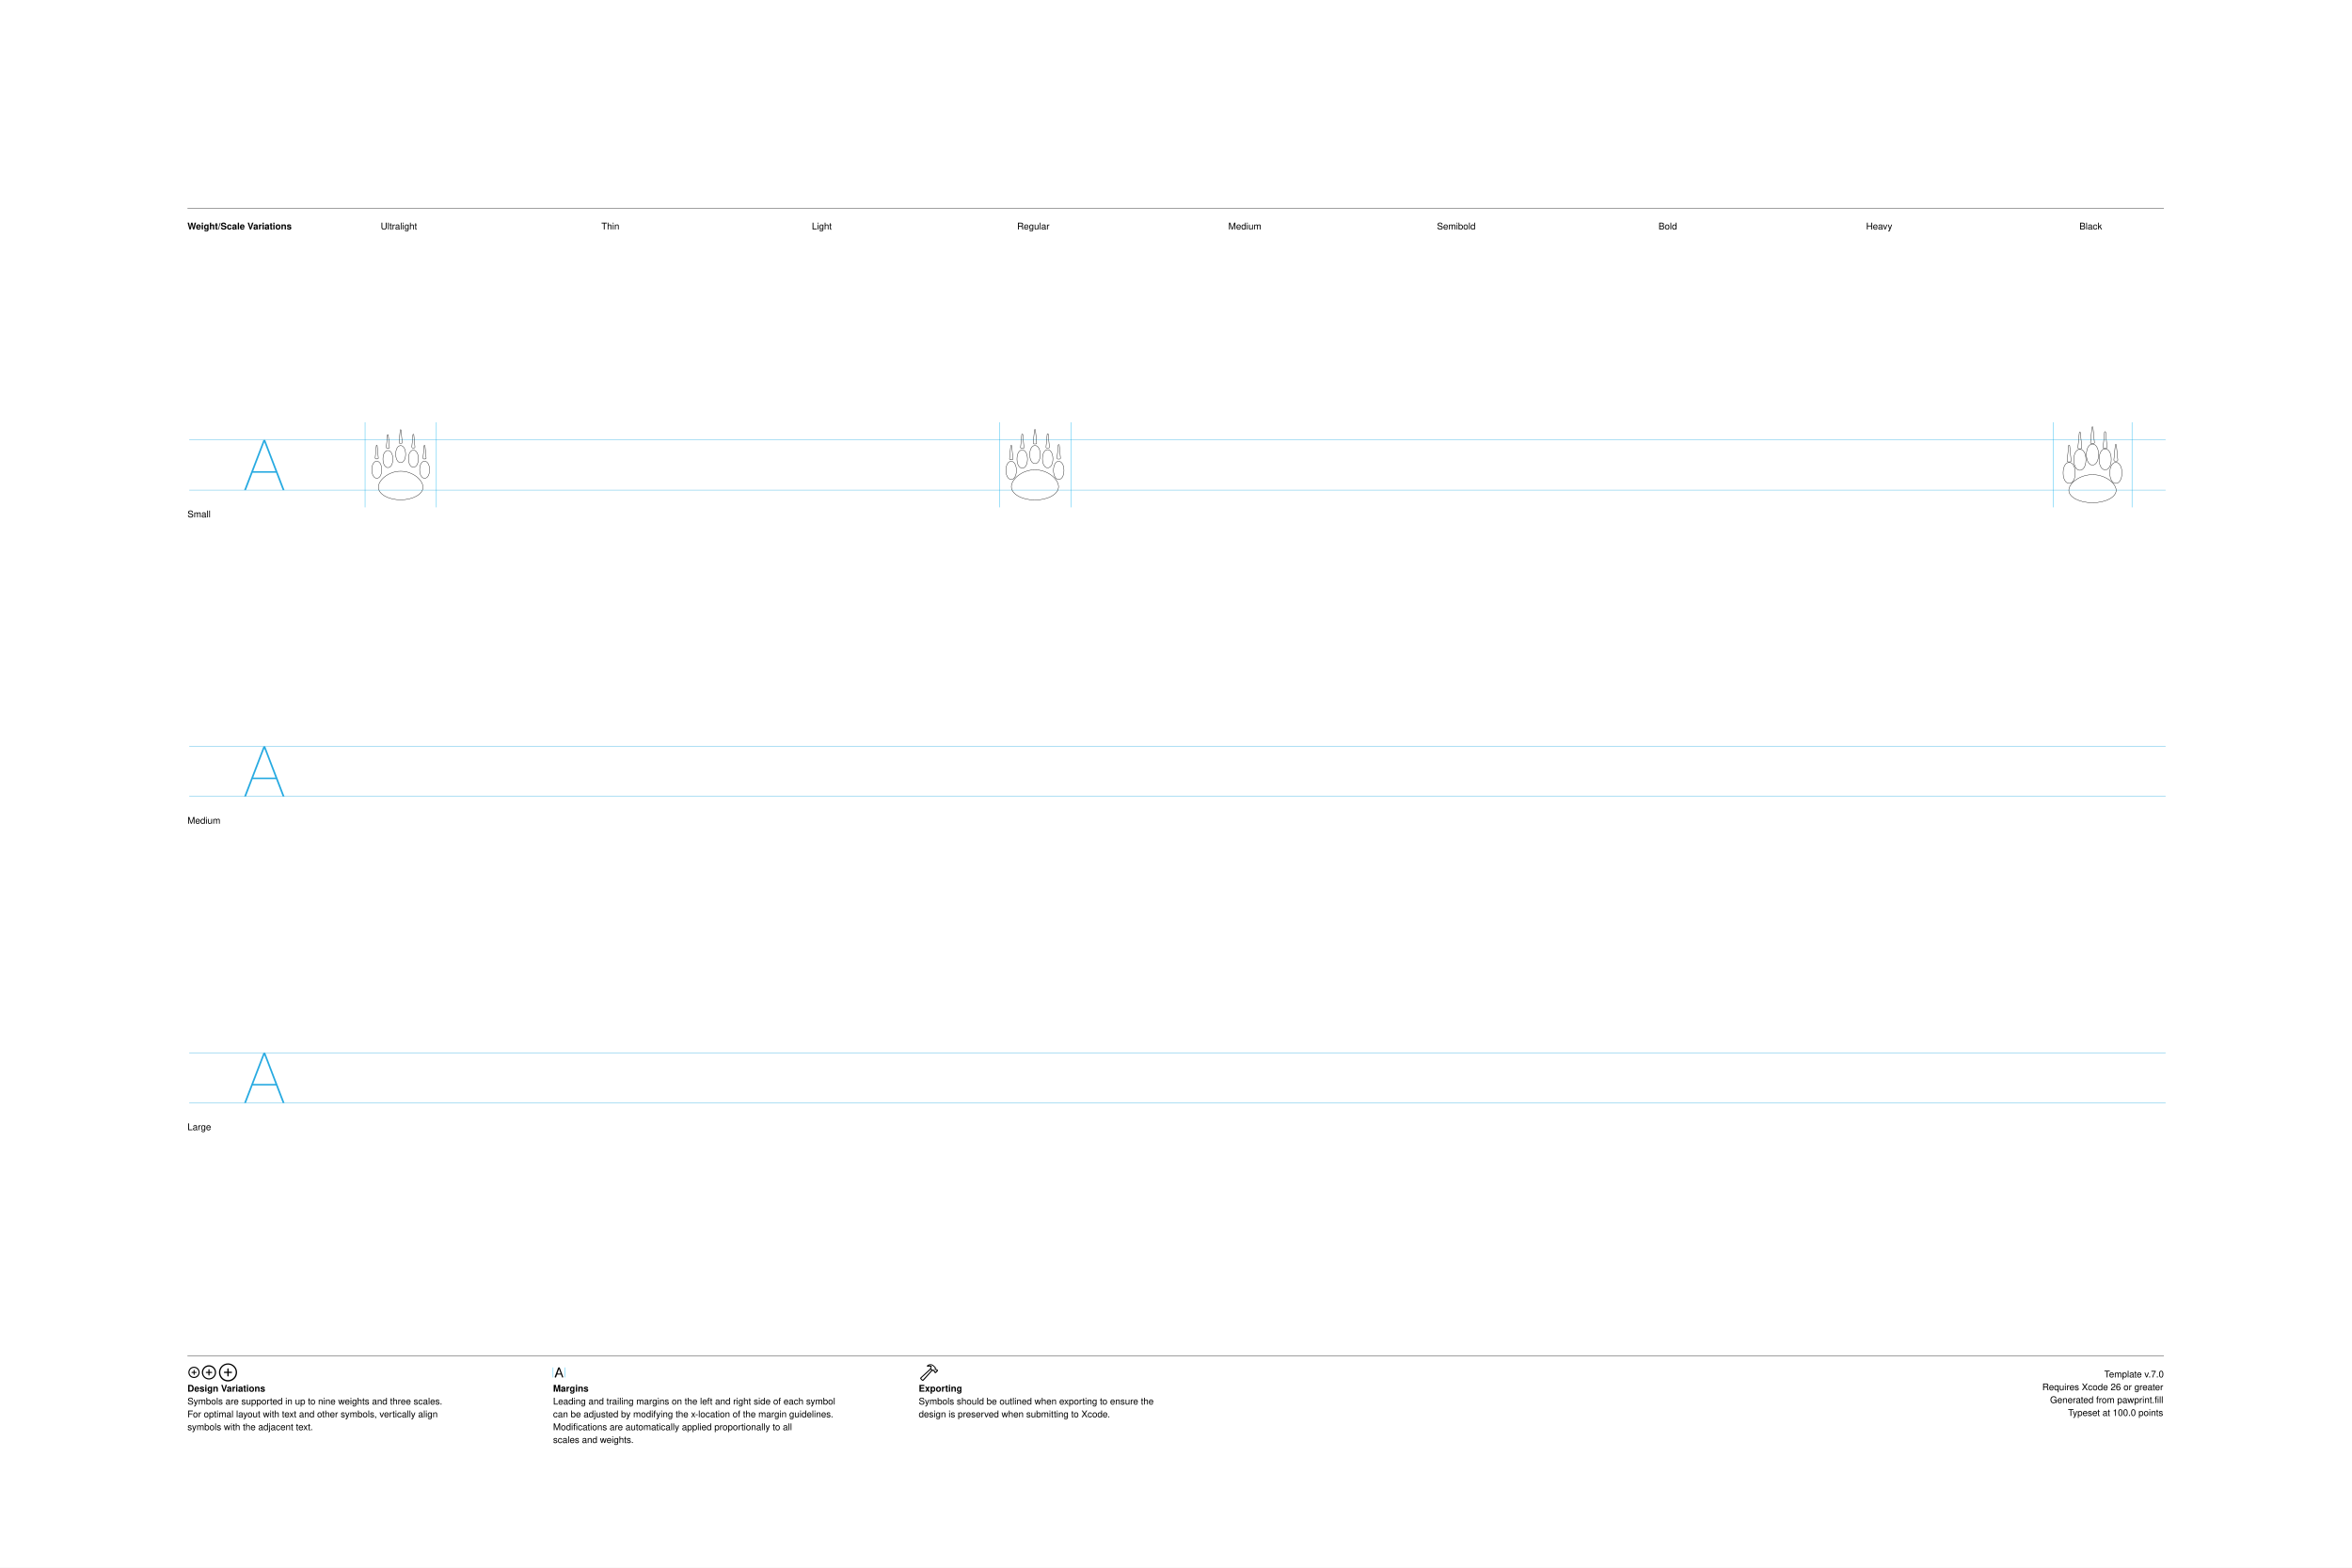
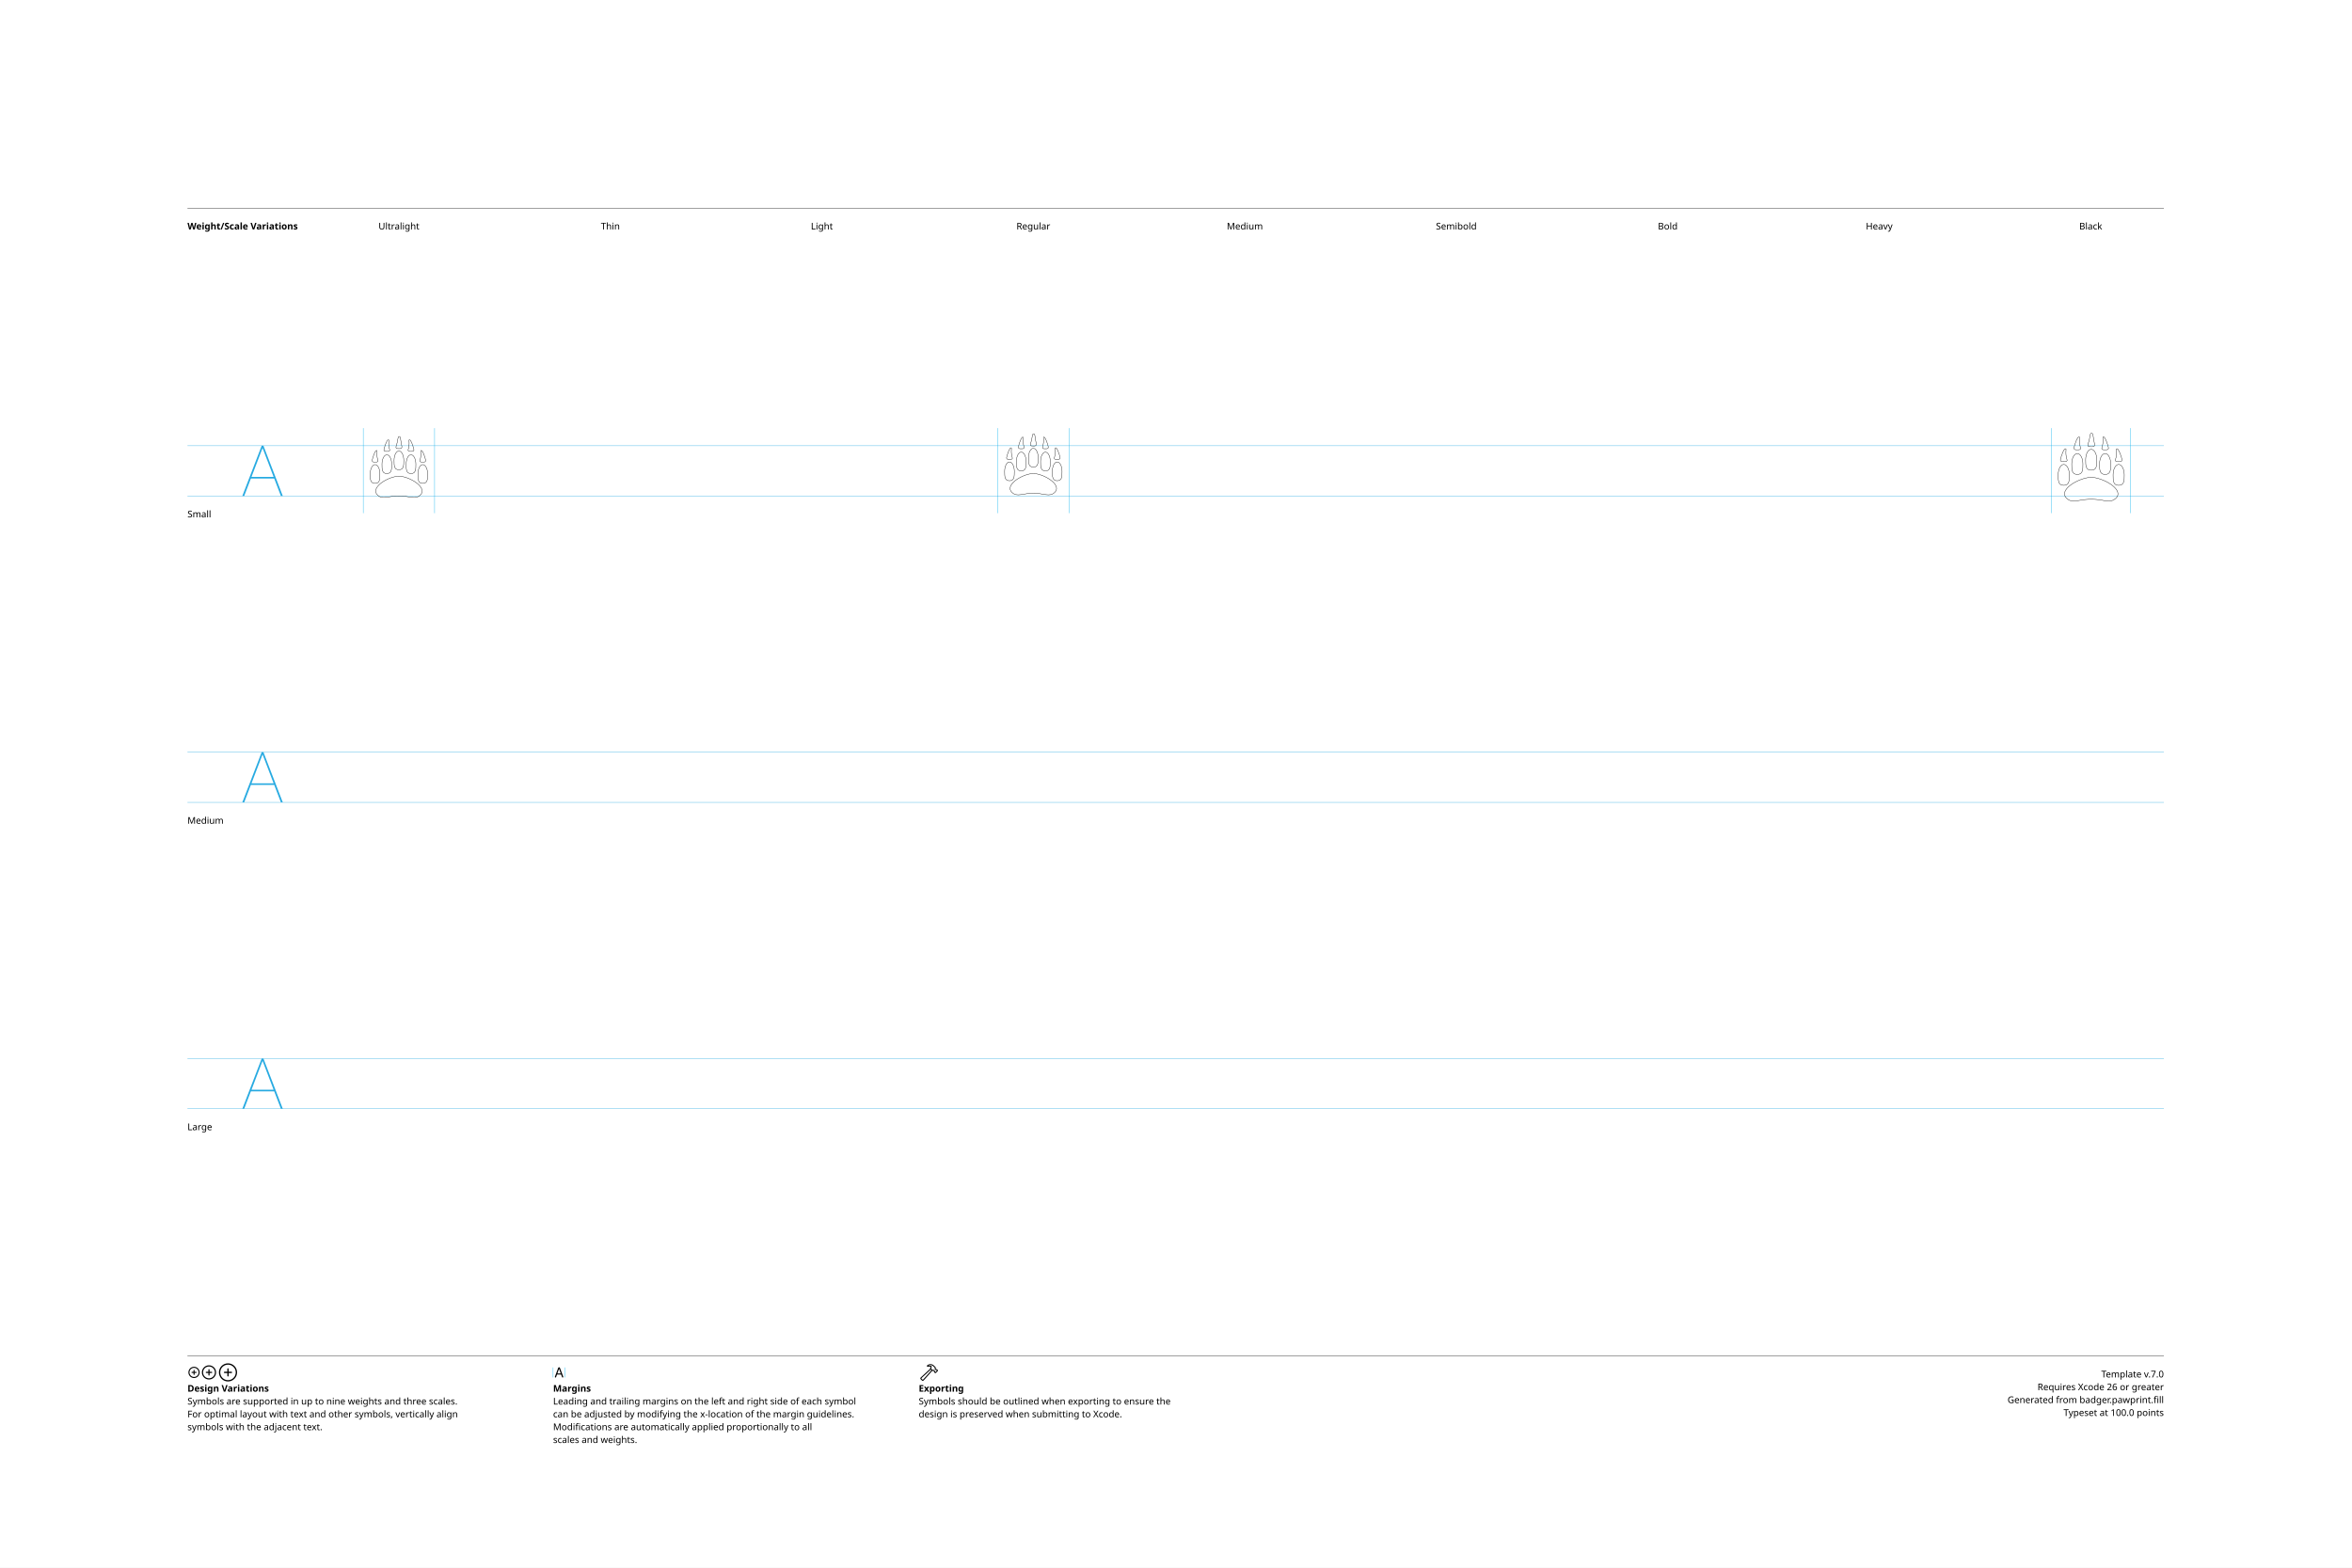
- <svg xmlns="http://www.w3.org/2000/svg" id="Layer_1" version="1.1" viewBox="0 0 3300 2200">
-   <defs>
-     <style>
-       .st0 {
-         stroke: #00aeef;
-       }
+ <svg xmlns="http://www.w3.org/2000/svg" version="1.1" viewBox="0 0 3300 2200">
+   <style>.defaults {-sfsymbols-variable-value-mode:color;-sfsymbols-draw-reverses-motion-groups:true}

-       .st0, .st1, .st2, .st3 {
-         fill: none;
-         stroke-width: .5px;
-       }
+ .monochrome-0 {-sfsymbols-motion-group:0;-sfsymbols-layer-tags:-46f428086e38bcaf}

-       .st1, .st2 {
-         stroke: #000;
-       }
+ .multicolor-0:tintColor {-sfsymbols-motion-group:0;-sfsymbols-layer-tags:-46f428086e38bcaf}

-       .st4 {
-         fill: #fff;
-       }
+ .hierarchical-0:primary {-sfsymbols-motion-group:0;-sfsymbols-layer-tags:-46f428086e38bcaf}

-       .st5 {
-         font-family: Helvetica-Bold, Helvetica;
-         font-weight: 700;
-       }
- 
-       .st5, .st6 {
-         font-size: 13px;
-         isolation: isolate;
-       }
- 
-       .st2 {
-         stroke-miterlimit: 10;
-       }
- 
-       .st6 {
-         font-family: Helvetica, Helvetica;
-       }
- 
-       .st7 {
-         fill: #27aae1;
-       }
- 
-       .st3 {
-         stroke: #27aae1;
-       }
-     </style>
-   </defs>
+ .SFSymbolsPreviewWireframe {fill:none;opacity:1.0;stroke:black;stroke-width:0.5}
+ </style>
  <g id="Notes">
-     <rect id="artboard" class="st4" width="3300" height="2200" />
-     <line class="st1" x1="263" y1="292" x2="3036" y2="292" />
-     <text class="st5" transform="translate(263 322)">
-       <tspan x="0" y="0">Weight/Scale Variations</tspan>
-     </text>
-     <text class="st6" transform="translate(534.1 322)">
-       <tspan x="0" y="0">Ultralight</tspan>
-     </text>
-     <text class="st6" transform="translate(843.8 322)">
-       <tspan x="0" y="0">Thin</tspan>
-     </text>
-     <text class="st6" transform="translate(1139.035 322)">
-       <tspan x="0" y="0">Light</tspan>
-     </text>
-     <text class="st6" transform="translate(1427.077 322)">
-       <tspan x="0" y="0">Regular</tspan>
-     </text>
-     <text class="st6" transform="translate(1723.442 322)">
-       <tspan x="0" y="0">Medium</tspan>
-     </text>
-     <text class="st6" transform="translate(2016.172 322)">
-       <tspan x="0" y="0">Semibold</tspan>
-     </text>
-     <text class="st6" transform="translate(2326.97 322)">
-       <tspan x="0" y="0">Bold</tspan>
-     </text>
-     <text class="st6" transform="translate(2618.266 322)">
-       <tspan x="0" y="0">Heavy</tspan>
-     </text>
-     <text class="st6" transform="translate(2917.506 322)">
-       <tspan x="0" y="0">Black</tspan>
-     </text>
-     <line class="st1" x1="263" y1="1903" x2="3036" y2="1903" />
-     <path d="M272.2,1933.8c4.4,0,7.9-3.5,7.9-7.9s-3.5-7.9-7.9-7.9-7.9,3.5-7.9,7.9,3.5,7.9,7.9,7.9ZM272.2,1932.3c-3.5,0-6.4-2.9-6.4-6.4s2.9-6.4,6.4-6.4,6.4,2.9,6.4,6.4-2.9,6.4-6.4,6.4ZM273,1928.8v-5.7c0-.4-.3-.8-.7-.8s-.7.3-.7.8v5.7c0,.4.3.7.7.7s.7-.3.7-.7ZM269.4,1926.7h5.7c.4,0,.7-.3.7-.7s-.3-.7-.7-.7h-5.7c-.4,0-.8.3-.8.7s.3.7.8.7Z" />
-     <path d="M293.2,1935.9c5.5,0,10-4.5,10-10s-4.5-10-10-10-10,4.5-10,10,4.5,10,10,10ZM293.2,1934.3c-4.6,0-8.3-3.7-8.3-8.3s3.7-8.3,8.3-8.3,8.3,3.7,8.3,8.3-3.7,8.3-8.3,8.3ZM294,1929.6v-7.4c0-.5-.3-.8-.8-.8s-.8.3-.8.8v7.4c0,.5.3.8.8.8s.8-.3.8-.8ZM289.5,1926.8h7.4c.5,0,.8-.3.8-.8s-.3-.8-.8-.8h-7.4c-.5,0-.8.3-.8.8s.3.8.8.8Z" />
-     <path d="M319.9,1938.7c7,0,12.7-5.7,12.7-12.7s-5.7-12.7-12.7-12.7-12.7,5.7-12.7,12.7,5.7,12.7,12.7,12.7ZM319.9,1936.8c-6,0-10.9-4.9-10.9-10.9s4.9-10.9,10.9-10.9,10.9,4.9,10.9,10.9-4.9,10.9-10.9,10.9ZM320.8,1930.8v-9.7c0-.5-.4-.9-.9-.9s-.9.4-.9.9v9.7c0,.5.4.9.9.9s.9-.4.9-.9ZM315,1926.8h9.7c.5,0,.9-.4.9-.9s-.4-.9-.9-.9h-9.7c-.5,0-.9.4-.9.9s.4.9.9.9Z" />
-     <text class="st5" transform="translate(263 1953)">
-       <tspan x="0" y="0">Design Variations</tspan>
-     </text>
-     <text class="st6" transform="translate(263 1971)">
-       <tspan x="0" y="0">Symbols are supported in up to nine weights and three scales.</tspan>
-     </text>
-     <text class="st6" transform="translate(263 1989)">
-       <tspan x="0" y="0">For optimal layout with text and other symbols, vertically align</tspan>
-     </text>
-     <text class="st6" transform="translate(263 2007)">
-       <tspan x="0" y="0">symbols with the adjacent text.</tspan>
-     </text>
-     <line class="st0" x1="776" y1="1919" x2="776" y2="1933" />
-     <path d="M779.3,1933.2c.5,0,.8-.2,1-.7l4.1-11.5h0l4.1,11.5c.2.5.4.7.9.7s.8-.3.8-.8,0-.3-.1-.5l-4.6-12.2c-.2-.6-.6-.9-1.3-.9s-1,.3-1.2.9l-4.6,12.2c0,.2-.1.4-.1.5,0,.5.3.8.8.8ZM781.4,1929h6.1c.4,0,.7-.3.7-.7s-.3-.7-.7-.7h-6.1c-.4,0-.7.3-.7.7s.3.7.7.7Z" />
-     <line class="st0" x1="792.8" y1="1919" x2="792.8" y2="1933" />
-     <text class="st5" transform="translate(776 1953)">
-       <tspan x="0" y="0">Margins</tspan>
-     </text>
-     <text class="st6" transform="translate(776 1971)">
-       <tspan x="0" y="0">Leading and trailing margins on the left and right side of each symbol</tspan>
-     </text>
-     <text class="st6" transform="translate(776 1989)">
-       <tspan x="0" y="0">can be adjusted by modifying the x-location of the margin guidelines.</tspan>
-     </text>
-     <text class="st6" transform="translate(776 2007)">
-       <tspan x="0" y="0">Modifications are automatically applied proportionally to all</tspan>
-     </text>
-     <text class="st6" transform="translate(776 2025)">
-       <tspan x="0" y="0">scales and weights.</tspan>
-     </text>
-     <path d="M1291.8,1935.6l1.6,1.6c.9.9,1.9.8,2.8-.2l12.1-13.6-1-1-12.1,13.5c-.4.4-.7.5-1.2,0l-1-1c-.5-.5-.4-.8,0-1.2l13.5-12.4-1-1-13.6,12.5c-1,.9-1.1,1.9-.2,2.8h0ZM1300.8,1916.1c-.4.4-.4,1-.2,1.4.2.4.7.6,1.3.4,1.2-.3,2.5-.5,3.8.2l-.5,1.4c-.3.8-.1,1.4.3,1.9l2.1,2.1c.5.5.9.5,1.4.4h.9c0-.1.5.4.5.4v.4c0,.5,0,.9.5,1.3l.7.7c.5.5,1.1.5,1.6,0l2.6-2.6c.5-.5.4-1.1,0-1.5l-.7-.7c-.4-.4-.8-.6-1.3-.6h-.5s-.5-.4-.5-.4l.2-.9c.1-.5,0-1-.6-1.5l-2.3-2.2c-2.6-2.6-7.1-2.2-9.3,0ZM1302.2,1916.5c1.8-1.3,5.2-1.1,6.7.4l2.5,2.4c.2.2.2.4.2.7l-.3,1.3,1.3,1.3h.9c.2,0,.3,0,.5.1l.5.5-2.2,2.2-.5-.5c-.2-.2-.2-.2-.2-.5v-.9c0,0-1.3-1.3-1.3-1.3l-1.4.2c-.3,0-.4,0-.6-.2l-1.8-1.8c-.2-.2-.2-.3,0-.7l.9-2.3c-1.2-1.3-3.4-1.5-5.1-.9-.1,0-.2,0,0-.2h0Z" />
-     <text class="st5" transform="translate(1289 1953)">
-       <tspan x="0" y="0">Exporting</tspan>
-     </text>
-     <text class="st6" transform="translate(1289 1971)">
-       <tspan x="0" y="0">Symbols should be outlined when exporting to ensure the</tspan>
-     </text>
-     <text class="st6" transform="translate(1289 1989)">
-       <tspan x="0" y="0">design is preserved when submitting to Xcode.</tspan>
-     </text>
-     <text id="template-version" class="st6" transform="translate(2952.414 1933)">
-       <tspan x="0" y="0">Template v.7.0</tspan>
-     </text>
-     <text class="st6" transform="translate(2865.457 1951)">
-       <tspan x="0" y="0">Requires Xcode 26 or greater</tspan>
-     </text>
-     <text id="descriptive-name" class="st6" transform="translate(2876.318 1969)">
-       <tspan x="0" y="0">Generated from pawprint.fill</tspan>
-     </text>
-     <text class="st6" transform="translate(2901.569 1987)">
-       <tspan x="0" y="0">Typeset at 100.0 points</tspan>
-     </text>
-     <text class="st6" transform="translate(263 726)">
-       <tspan x="0" y="0">Small</tspan>
-     </text>
-     <text class="st6" transform="translate(263 1156)">
-       <tspan x="0" y="0">Medium</tspan>
-     </text>
-     <text class="st6" transform="translate(263 1586)">
-       <tspan x="0" y="0">Large</tspan>
-     </text>
+     <rect height="2200" id="artboard" style="fill:white;opacity:1" width="3300" x="0" y="0" />
+     <line style="fill:none;stroke:black;opacity:1;stroke-width:0.5;" x1="263" x2="3036" y1="292" y2="292" />
+     <text style="stroke:none;fill:black;font-family:sans-serif;font-size:13;font-weight:bold;" transform="matrix(1 0 0 1 263 322)">Weight/Scale Variations</text>
+     <text style="stroke:none;fill:black;font-family:sans-serif;font-size:13;text-anchor:middle;" transform="matrix(1 0 0 1 559.711 322)">Ultralight</text>
+     <text style="stroke:none;fill:black;font-family:sans-serif;font-size:13;text-anchor:middle;" transform="matrix(1 0 0 1 856.422 322)">Thin</text>
+     <text style="stroke:none;fill:black;font-family:sans-serif;font-size:13;text-anchor:middle;" transform="matrix(1 0 0 1 1153.13 322)">Light</text>
+     <text style="stroke:none;fill:black;font-family:sans-serif;font-size:13;text-anchor:middle;" transform="matrix(1 0 0 1 1449.84 322)">Regular</text>
+     <text style="stroke:none;fill:black;font-family:sans-serif;font-size:13;text-anchor:middle;" transform="matrix(1 0 0 1 1746.56 322)">Medium</text>
+     <text style="stroke:none;fill:black;font-family:sans-serif;font-size:13;text-anchor:middle;" transform="matrix(1 0 0 1 2043.27 322)">Semibold</text>
+     <text style="stroke:none;fill:black;font-family:sans-serif;font-size:13;text-anchor:middle;" transform="matrix(1 0 0 1 2339.98 322)">Bold</text>
+     <text style="stroke:none;fill:black;font-family:sans-serif;font-size:13;text-anchor:middle;" transform="matrix(1 0 0 1 2636.69 322)">Heavy</text>
+     <text style="stroke:none;fill:black;font-family:sans-serif;font-size:13;text-anchor:middle;" transform="matrix(1 0 0 1 2933.4 322)">Black</text>
+     <line style="fill:none;stroke:black;opacity:1;stroke-width:0.5;" x1="263" x2="3036" y1="1903" y2="1903" />
+     <g transform="matrix(0.2 0 0 0.2 263 1933)">
+       <path d="m46.24 4.15c21.777 0 39.453-17.627 39.453-39.404s-17.676-39.404-39.453-39.404c-21.729 0-39.404 17.627-39.404 39.404s17.676 39.404 39.404 39.404Zm0-7.422c-17.676 0-31.934-14.307-31.934-31.982s14.258-31.982 31.934-31.982 31.982 14.307 31.982 31.982-14.307 31.982-31.982 31.982Zm3.613-17.773v-28.467c0-2.246-1.465-3.76-3.711-3.76-2.148 0-3.613 1.514-3.613 3.76v28.467c0 2.197 1.465 3.711 3.613 3.711 2.246 0 3.711-1.514 3.711-3.711Zm-17.822-10.596h28.418c2.197 0 3.711-1.465 3.711-3.613 0-2.197-1.514-3.711-3.711-3.711h-28.418c-2.246 0-3.76 1.514-3.76 3.711 0 2.148 1.514 3.613 3.76 3.613Z" />
+     </g>
+     <g transform="matrix(0.2 0 0 0.2 281.506 1933)">
+       <path d="m58.545 14.551c27.49 0 49.805-22.314 49.805-49.805s-22.314-49.805-49.805-49.805-49.805 22.314-49.805 49.805 22.314 49.805 49.805 49.805Zm0-8.301c-22.949 0-41.504-18.555-41.504-41.504s18.555-41.504 41.504-41.504 41.504 18.555 41.504 41.504-18.555 41.504-41.504 41.504Zm4.053-23.096v-36.914c0-2.49-1.709-4.199-4.15-4.199-2.393 0-4.053 1.709-4.053 4.199v36.914c0 2.441 1.66 4.15 4.053 4.15 2.441 0 4.15-1.66 4.15-4.15Zm-22.559-14.404h36.963c2.441 0 4.15-1.611 4.15-4.004 0-2.441-1.709-4.15-4.15-4.15h-36.963c-2.49 0-4.15 1.709-4.15 4.15 0 2.393 1.66 4.004 4.15 4.004Z" />
+     </g>
+     <g transform="matrix(0.2 0 0 0.2 304.924 1933)">
+       <path d="m74.853 28.32c35.107 0 63.623-28.467 63.623-63.574s-28.516-63.623-63.623-63.623-63.574 28.516-63.574 63.623 28.467 63.574 63.574 63.574Zm0-9.082c-30.127 0-54.492-24.365-54.492-54.492s24.365-54.492 54.492-54.492 54.492 24.365 54.492 54.492-24.365 54.492-54.492 54.492Zm4.443-30.322v-48.486c0-2.734-1.855-4.639-4.541-4.639-2.588 0-4.443 1.904-4.443 4.639v48.486c0 2.686 1.855 4.59 4.443 4.59 2.686 0 4.541-1.855 4.541-4.59Zm-28.711-19.775h48.486c2.686 0 4.59-1.807 4.59-4.395 0-2.734-1.855-4.59-4.59-4.59h-48.486c-2.734 0-4.59 1.855-4.59 4.59 0 2.588 1.855 4.395 4.59 4.395Z" />
+     </g>
+     <text style="stroke:none;fill:black;font-family:sans-serif;font-size:13;font-weight:bold;" transform="matrix(1 0 0 1 263 1953)">Design Variations</text>
+     <text style="stroke:none;fill:black;font-family:sans-serif;font-size:13;" transform="matrix(1 0 0 1 263 1971)">Symbols are supported in up to nine weights and three scales.</text>
+     <text style="stroke:none;fill:black;font-family:sans-serif;font-size:13;" transform="matrix(1 0 0 1 263 1989)">For optimal layout with text and other symbols, vertically align</text>
+     <text style="stroke:none;fill:black;font-family:sans-serif;font-size:13;" transform="matrix(1 0 0 1 263 2007)">symbols with the adjacent text.</text>
+     <line style="fill:none;stroke:#00AEEF;stroke-width:0.5;opacity:1.0;" x1="776" x2="776" y1="1919" y2="1933" />
+     <g transform="matrix(0.2 0 0 0.2 776 1933)">
+       <path d="m16.553 0.781c2.588 0 3.857-0.977 4.785-3.711l20.557-57.52h0.244l20.605 57.52c0.928 2.734 2.197 3.711 4.736 3.711 2.588 0 4.248-1.562 4.248-4.004 0-0.83-0.146-1.611-0.537-2.637l-22.9-60.986c-1.123-2.979-3.125-4.492-6.25-4.492-3.027 0-5.078 1.465-6.152 4.443l-22.9 61.084c-0.391 1.025-0.537 1.807-0.537 2.637 0 2.441 1.562 3.955 4.102 3.955Zm10.205-20.947h30.664c2.002 0 3.662-1.66 3.662-3.662 0-2.051-1.66-3.662-3.662-3.662h-30.664c-2.002 0-3.662 1.611-3.662 3.662 0 2.002 1.66 3.662 3.662 3.662Z" />
+     </g>
+     <line style="fill:none;stroke:#00AEEF;stroke-width:0.5;opacity:1.0;" x1="792.836" x2="792.836" y1="1919" y2="1933" />
+     <text style="stroke:none;fill:black;font-family:sans-serif;font-size:13;font-weight:bold;" transform="matrix(1 0 0 1 776 1953)">Margins</text>
+     <text style="stroke:none;fill:black;font-family:sans-serif;font-size:13;" transform="matrix(1 0 0 1 776 1971)">Leading and trailing margins on the left and right side of each symbol</text>
+     <text style="stroke:none;fill:black;font-family:sans-serif;font-size:13;" transform="matrix(1 0 0 1 776 1989)">can be adjusted by modifying the x-location of the margin guidelines.</text>
+     <text style="stroke:none;fill:black;font-family:sans-serif;font-size:13;" transform="matrix(1 0 0 1 776 2007)">Modifications are automatically applied proportionally to all</text>
+     <text style="stroke:none;fill:black;font-family:sans-serif;font-size:13;" transform="matrix(1 0 0 1 776 2025)">scales and weights.</text>
+     <g transform="matrix(0.2 0 0 0.2 1289 1933)">
+       <path d="m14.209 13.135 7.861 7.861c4.297 4.395 9.326 4.102 13.867-1.025l60.693-68.213-4.883-4.883-60.254 67.676c-1.807 1.953-3.467 2.441-5.811 0.098l-5.176-5.127c-2.295-2.295-1.807-3.955 0.195-5.811l67.481-62.158-4.883-4.834-68.066 62.598c-4.98 4.59-5.322 9.473-1.025 13.818Zm44.873-97.461c-2.051 2.002-2.246 4.883-1.074 6.787 1.123 1.807 3.467 3.027 6.592 2.246 5.859-1.66 12.598-2.393 18.896 0.928l-2.686 7.129c-1.611 4.004-0.732 6.885 1.709 9.424l10.254 10.303c2.344 2.393 4.541 2.441 7.08 1.953l4.443-0.732 2.588 2.539-0.195 2.246c-0.098 2.295 0.537 4.297 2.783 6.494l3.369 3.32c2.295 2.295 5.518 2.49 7.812 0.195l12.988-13.037c2.295-2.344 2.148-5.371-0.195-7.666l-3.418-3.418c-2.197-2.197-4.053-3.027-6.348-2.881l-2.344 0.244-2.441-2.441 1.025-4.688c0.635-2.734-0.244-4.98-2.881-7.617l-11.279-11.182c-12.94-12.842-35.596-11.035-46.68-0.146Zm7.08 2.051c8.789-6.396 25.977-5.664 33.691 1.953l12.305 12.207c1.025 1.025 1.221 1.807 0.928 3.32l-1.465 6.641 6.738 6.689 4.395-0.244c1.123-0.049 1.514 0.049 2.344 0.879l2.539 2.49-10.84 10.84-2.49-2.49c-0.83-0.879-0.977-1.221-0.928-2.393l0.293-4.346-6.689-6.738-6.836 1.172c-1.416 0.293-2.051 0.195-3.174-0.879l-8.936-8.887c-1.074-1.025-1.172-1.709-0.488-3.369l4.59-11.475c-6.104-6.348-17.041-7.52-25.586-4.59-0.684 0.244-0.928-0.391-0.391-0.781Z" />
+     </g>
+     <text style="stroke:none;fill:black;font-family:sans-serif;font-size:13;font-weight:bold;" transform="matrix(1 0 0 1 1289 1953)">Exporting</text>
+     <text style="stroke:none;fill:black;font-family:sans-serif;font-size:13;" transform="matrix(1 0 0 1 1289 1971)">Symbols should be outlined when exporting to ensure the</text>
+     <text style="stroke:none;fill:black;font-family:sans-serif;font-size:13;" transform="matrix(1 0 0 1 1289 1989)">design is preserved when submitting to Xcode.</text>
+     <text id="template-version" style="stroke:none;fill:black;font-family:sans-serif;font-size:13;text-anchor:end;" transform="matrix(1 0 0 1 3036 1933)">Template v.7.0</text>
+     <text style="stroke:none;fill:black;font-family:sans-serif;font-size:13;text-anchor:end;" transform="matrix(1 0 0 1 3036 1951)">Requires Xcode 26 or greater</text>
+     <text id="descriptive-name" style="stroke:none;fill:black;font-family:sans-serif;font-size:13;text-anchor:end;" transform="matrix(1 0 0 1 3036 1969)">Generated from badger.pawprint.fill</text>
+     <text style="stroke:none;fill:black;font-family:sans-serif;font-size:13;text-anchor:end;" transform="matrix(1 0 0 1 3036 1987)">Typeset at 100.0 points</text>
+     <text style="stroke:none;fill:black;font-family:sans-serif;font-size:13;" transform="matrix(1 0 0 1 263 726)">Small</text>
+     <text style="stroke:none;fill:black;font-family:sans-serif;font-size:13;" transform="matrix(1 0 0 1 263 1156)">Medium</text>
+     <text style="stroke:none;fill:black;font-family:sans-serif;font-size:13;" transform="matrix(1 0 0 1 263 1586)">Large</text>
  </g>
  <g id="Guides">
-     <g id="H-reference">
-       <path class="st7" d="M342.5,687.8h2.6l25.7-67.1h.7v-3.3h-1.9l-27.1,70.5ZM353.2,663.4h35.3l-.8-2.2h-33.8l-.8,2.2ZM396.6,687.8h2.6l-27.1-70.5h-1.2v3.3l25.7,67.1Z" />
+     <g id="H-reference" style="fill:#27AAE1;stroke:none;" transform="matrix(1 0 0 1 339 696)">
+       <path d="M0.994 0L3.638 0L29.328-67.132L30.03-67.132L30.03-70.459L28.123-70.459ZM11.688-24.48L46.981-24.48L46.231-26.729L12.438-26.729ZM55.12 0L57.764 0L30.638-70.459L29.433-70.459L29.433-67.132Z" />
    </g>
-     <line id="Baseline-S" class="st3" x1="265.5" y1="687.8" x2="3038.5" y2="687.8" />
-     <line id="Capline-S" class="st3" x1="265.5" y1="617.4" x2="3038.5" y2="617.4" />
-     <g id="H-reference1" data-name="H-reference">
-       <path class="st7" d="M342.5,1117.8h2.6l25.7-67.1h.7v-3.3h-1.9l-27.1,70.5ZM353.2,1093.4h35.3l-.8-2.2h-33.8l-.8,2.2ZM396.6,1117.8h2.6l-27.1-70.5h-1.2v3.3l25.7,67.1Z" />
+     <line id="Baseline-S" style="fill:none;stroke:#27AAE1;opacity:1;stroke-width:0.5;" x1="263" x2="3036" y1="696" y2="696" />
+     <line id="Capline-S" style="fill:none;stroke:#27AAE1;opacity:1;stroke-width:0.5;" x1="263" x2="3036" y1="625.541" y2="625.541" />
+     <g id="H-reference" style="fill:#27AAE1;stroke:none;" transform="matrix(1 0 0 1 339 1126)">
+       <path d="M0.994 0L3.638 0L29.328-67.132L30.03-67.132L30.03-70.459L28.123-70.459ZM11.688-24.48L46.981-24.48L46.231-26.729L12.438-26.729ZM55.12 0L57.764 0L30.638-70.459L29.433-70.459L29.433-67.132Z" />
    </g>
-     <line id="Baseline-M" class="st3" x1="265.5" y1="1117.8" x2="3038.5" y2="1117.8" />
-     <line id="Capline-M" class="st3" x1="265.5" y1="1047.4" x2="3038.5" y2="1047.4" />
-     <g id="H-reference2" data-name="H-reference">
-       <path class="st7" d="M342.5,1547.8h2.6l25.7-67.1h.7v-3.3h-1.9l-27.1,70.5ZM353.2,1523.4h35.3l-.8-2.2h-33.8l-.8,2.2ZM396.6,1547.8h2.6l-27.1-70.5h-1.2v3.3l25.7,67.1Z" />
+     <line id="Baseline-M" style="fill:none;stroke:#27AAE1;opacity:1;stroke-width:0.5;" x1="263" x2="3036" y1="1126" y2="1126" />
+     <line id="Capline-M" style="fill:none;stroke:#27AAE1;opacity:1;stroke-width:0.5;" x1="263" x2="3036" y1="1055.54" y2="1055.54" />
+     <g id="H-reference" style="fill:#27AAE1;stroke:none;" transform="matrix(1 0 0 1 339 1556)">
+       <path d="M0.994 0L3.638 0L29.328-67.132L30.03-67.132L30.03-70.459L28.123-70.459ZM11.688-24.48L46.981-24.48L46.231-26.729L12.438-26.729ZM55.12 0L57.764 0L30.638-70.459L29.433-70.459L29.433-67.132Z" />
    </g>
-     <line id="Baseline-L" class="st3" x1="265.5" y1="1547.8" x2="3038.5" y2="1547.8" />
-     <line id="Capline-L" class="st3" x1="265.5" y1="1477.4" x2="3038.5" y2="1477.4" />
-     <line id="right-margin-Black-S" class="st0" x1="2991.3" y1="592.6" x2="2991.3" y2="712" />
-     <line id="left-margin-Black-S" class="st0" x1="2880.5" y1="592.6" x2="2880.5" y2="712" />
-     <line id="right-margin-Regular-S" class="st0" x1="1502.4" y1="592.6" x2="1502.4" y2="712" />
-     <line id="left-margin-Regular-S" class="st0" x1="1402.4" y1="592.6" x2="1402.4" y2="712" />
-     <line id="right-margin-Ultralight-S" class="st0" x1="612.3" y1="592.6" x2="612.3" y2="712" />
-     <line id="left-margin-Ultralight-S" class="st0" x1="512.2" y1="592.6" x2="512.2" y2="712" />
+     <line id="Baseline-L" style="fill:none;stroke:#27AAE1;opacity:1;stroke-width:0.5;" x1="263" x2="3036" y1="1556" y2="1556" />
+     <line id="Capline-L" style="fill:none;stroke:#27AAE1;opacity:1;stroke-width:0.5;" x1="263" x2="3036" y1="1485.54" y2="1485.54" />
+     <line id="right-margin-Black-S" style="fill:none;stroke:#00AEEF;stroke-width:0.5;opacity:1.0;" x1="2988.82" x2="2988.82" y1="600.785" y2="720.121" />
+     <line id="left-margin-Black-S" style="fill:none;stroke:#00AEEF;stroke-width:0.5;opacity:1.0;" x1="2877.98" x2="2877.98" y1="600.785" y2="720.121" />
+     <line id="right-margin-Regular-S" style="fill:none;stroke:#00AEEF;stroke-width:0.5;opacity:1.0;" x1="1499.84" x2="1499.84" y1="600.785" y2="720.121" />
+     <line id="left-margin-Regular-S" style="fill:none;stroke:#00AEEF;stroke-width:0.5;opacity:1.0;" x1="1399.84" x2="1399.84" y1="600.785" y2="720.121" />
+     <line id="right-margin-Ultralight-S" style="fill:none;stroke:#00AEEF;stroke-width:0.5;opacity:1.0;" x1="609.757" x2="609.757" y1="600.785" y2="720.121" />
+     <line id="left-margin-Ultralight-S" style="fill:none;stroke:#00AEEF;stroke-width:0.5;opacity:1.0;" x1="509.666" x2="509.666" y1="600.785" y2="720.121" />
  </g>
-   <g id="Black-S">
-     <path class="st2" d="M2944.4,637.9c0,19.7-17,19.7-17,0,0-19.7,17-19.7,17,0Z" />
-     <path class="st2" d="M2911.7,663.6c0,19.7-17,19.7-17,0,0-19.7,17-19.7,17,0Z" />
-     <path class="st2" d="M2926.7,645.2c0,19.7-17,19.7-17,0,0-19.7,17-19.7,17,0Z" />
-     <path class="st2" d="M2977.2,663.6c0,19.7-17,19.7-17,0,0-19.7,17-19.7,17,0Z" />
-     <path class="st2" d="M2962.2,644.6c0,19.7-17,19.7-17,0,0-19.7,17-19.7,17,0Z" />
-     <path class="st2" d="M2967.9,624.3l-2,21.2c0,.9.6,1.6,1.5,1.6h2.5c.9,0,1.6-.8,1.5-1.6l-2-21.2c0-1-1.5-1-1.6,0Z" />
-     <path class="st2" d="M2935.9,705.5c-18.4,0-33.2-7.8-33.2-17.4s14.9-22,33.2-22c18.4,0,33.2,12.4,33.2,22,0,9.6-14.9,17.4-33.2,17.4Z" />
-     <path class="st2" d="M2952.8,606.5l-2,21.2c0,.9.6,1.6,1.5,1.6h2.5c.9,0,1.6-.8,1.5-1.6l-2-21.2c0-1-1.5-1-1.6,0Z" />
-     <path class="st2" d="M2935.1,599.7l-2,21.2c0,.9.6,1.6,1.5,1.6h2.5c.9,0,1.6-.8,1.5-1.6l-2-21.2c0-1-1.5-1-1.6,0Z" />
-     <path class="st2" d="M2917.4,607l-2,21.2c0,.9.6,1.6,1.5,1.6h2.5c.9,0,1.6-.8,1.5-1.6l-2-21.2c0-1-1.5-1-1.6,0Z" />
-     <path class="st2" d="M2902.4,625.4l-2,21.2c0,.9.6,1.6,1.5,1.6h2.5c.9,0,1.6-.8,1.5-1.6l-2-21.2c0-1-1.5-1-1.6,0Z" />
-   </g>
-   <g id="Regular-S">
-     <path class="st2" d="M1459.5,637.9c0,17-14.6,17-14.7,0,0-17,14.6-17,14.7,0Z" />
-     <path class="st2" d="M1426.1,660.1c0,17-14.6,17-14.7,0,0-17,14.6-17,14.7,0Z" />
-     <path class="st2" d="M1441.6,644.2c0,17-14.6,17-14.7,0,0-17,14.6-17,14.7,0Z" />
-     <path class="st2" d="M1492.8,660.1c0,17-14.6,17-14.7,0,0-17,14.6-17,14.7,0Z" />
-     <path class="st2" d="M1477.3,643.8c0,17-14.6,17-14.7,0,0-17,14.6-17,14.7,0Z" />
-     <path class="st2" d="M1484.8,624.5l-1.7,18.3c0,.8.5,1.4,1.3,1.4h2.2c.8,0,1.4-.7,1.3-1.4l-1.7-18.3c0-.8-1.3-.8-1.4,0Z" />
-     <path class="st2" d="M1452.1,701.7c-18.3,0-33.1-8.4-33.1-18.7s14.8-23.7,33.1-23.7,33.1,13.3,33.1,23.7-14.8,18.7-33.1,18.7Z" />
-     <path class="st2" d="M1469.3,609.2l-1.7,18.3c0,.8.5,1.4,1.3,1.4h2.2c.8,0,1.4-.7,1.3-1.4l-1.7-18.3c0-.8-1.3-.8-1.4,0Z" />
-     <path class="st2" d="M1451.4,603.3l-1.7,18.3c0,.8.5,1.4,1.3,1.4h2.2c.8,0,1.4-.7,1.3-1.4l-1.7-18.3c0-.8-1.3-.8-1.4,0Z" />
-     <path class="st2" d="M1433.6,609.7l-1.7,18.3c0,.8.5,1.4,1.3,1.4h2.2c.8,0,1.4-.7,1.3-1.4l-1.7-18.3c0-.8-1.3-.8-1.4,0Z" />
-     <path class="st2" d="M1418.1,625.5l-1.7,18.3c0,.8.5,1.4,1.3,1.4h2.2c.8,0,1.4-.7,1.3-1.4l-1.7-18.3c0-.8-1.3-.8-1.4,0Z" />
-   </g>
-   <g id="Ultralight-S">
-     <path class="st2" d="M569.1,637.3c0,16-13.8,16-13.9,0,0-16,13.8-16,13.9,0Z" />
-     <path class="st2" d="M535.6,659.2c0,16-13.8,16-13.9,0,0-16,13.8-16,13.9,0Z" />
-     <path class="st2" d="M551.2,644.2c0,16-13.8,16-13.9,0,0-16,13.8-16,13.9,0Z" />
-     <path class="st2" d="M602.7,659.2c0,16-13.8,16-13.9,0,0-16,13.8-16,13.9,0Z" />
-     <path class="st2" d="M587,643.7c0,16-13.8,16-13.9,0,0-16,13.8-16,13.9,0Z" />
-     <path class="st2" d="M595.1,625.5l-1.6,17.3c0,.7.5,1.3,1.2,1.3h2c.7,0,1.3-.6,1.2-1.3l-1.6-17.3c0-.8-1.2-.8-1.3,0Z" />
-     <path class="st2" d="M562.2,701.4c-17.3,0-31.3-7.9-31.3-17.7s14-22.4,31.3-22.4,31.3,12.6,31.3,22.4-14,17.7-31.3,17.7Z" />
-     <path class="st2" d="M579.4,610l-1.6,17.3c0,.7.5,1.3,1.2,1.3h2c.7,0,1.3-.6,1.2-1.3l-1.6-17.3c0-.8-1.2-.8-1.3,0Z" />
-     <path class="st2" d="M561.5,603.6l-1.6,17.3c0,.7.5,1.3,1.2,1.3h2c.7,0,1.3-.6,1.2-1.3l-1.6-17.3c0-.8-1.2-.8-1.3,0Z" />
-     <path class="st2" d="M543.6,610.5l-1.6,17.3c0,.7.5,1.3,1.2,1.3h2c.7,0,1.3-.6,1.2-1.3l-1.6-17.3c0-.8-1.2-.8-1.3,0Z" />
-     <path class="st2" d="M528,625.4l-1.6,17.3c0,.7.5,1.3,1.2,1.3h2c.7,0,1.3-.6,1.2-1.3l-1.6-17.3c0-.8-1.2-.8-1.3,0Z" />
+   <g id="Symbols">
+     <g id="Black-S" transform="matrix(1 0 0 1 2877.98 696)">
+       <path class="monochrome-0 multicolor-0:tintColor hierarchical-0:primary SFSymbolsPreviewWireframe" d="M56.136-26.079C58.158-26.079 60.179-25.877 62.167-25.473C81.354-21.573 104.749-4.759 87.819 5.431C85.75 6.652 83.287 7.078 80.613 7.078C74.663 7.078 67.676 4.968 61.707 4.812C59.837 4.65 57.983 4.56 56.136 4.531C54.29 4.56 52.435 4.65 50.566 4.812C44.597 4.968 37.61 7.078 31.66 7.078C28.987 7.078 26.522 6.652 24.454 5.431C7.524-4.759 30.918-21.573 50.106-25.473C52.093-25.877 54.115-26.079 56.136-26.079L56.136-26.079ZM20.099-66.298C22.18-66.298 18.677-61.755 22.402-49.943C21.837-48.163 20.561-48.162 17.671-48.162C14.535-48.162 13.299-48.163 12.811-50.438C13.897-55.815 17.525-65.917 19.777-66.27C19.897-66.289 20.004-66.298 20.099-66.298L20.099-66.298ZM56.561-88.071C59.286-88.071 58.172-84.537 60.9-72.343C60.98-71.987 60.98-71.613 60.895-71.257C60.387-69.119 59.138-69.118 56.066-69.118C53.581-69.118 52.288-69.118 51.616-70.25C51.269-70.835 51.23-71.547 51.451-72.187C55.39-83.613 53.831-88.071 56.561-88.071L56.561-88.071ZM36.615-59.537C40.945-59.537 44.455-52.977 44.455-44.885C44.455-36.793 44.455-30.234 36.615-30.234C28.774-30.234 28.774-36.793 28.774-44.885C28.774-52.977 32.284-59.537 36.615-59.537L36.615-59.537ZM56.136-65.445C60.467-65.445 63.977-58.885 63.977-50.793C63.977-42.701 63.977-36.142 56.136-36.142C48.296-36.142 48.296-42.701 48.296-50.793C48.296-58.885 51.806-65.445 56.136-65.445L56.136-65.445ZM17.606-44.222C21.937-44.222 25.447-37.662 25.447-29.57C25.447-21.479 25.447-14.919 17.606-14.919C9.766-14.919 9.766-21.479 9.766-29.57C9.766-37.662 13.276-44.222 17.606-44.222L17.606-44.222ZM75.658-59.537C79.989-59.537 83.499-52.977 83.499-44.885C83.499-36.793 83.499-30.234 75.658-30.234C67.817-30.234 67.817-36.793 67.817-44.885C67.817-52.977 71.328-59.537 75.658-59.537L75.658-59.537ZM94.666-44.222C98.997-44.222 102.507-37.662 102.507-29.57C102.507-21.479 102.507-14.919 94.666-14.919C86.826-14.919 86.826-21.479 86.826-29.57C86.826-37.662 90.336-44.222 94.666-44.222L94.666-44.222ZM39.107-82.947C41.188-82.947 37.686-78.404 41.41-66.591C40.846-64.811 39.569-64.811 36.679-64.811C33.543-64.811 32.307-64.811 31.819-67.086C32.906-72.463 36.533-82.565 38.785-82.918C38.905-82.937 39.012-82.947 39.107-82.947L39.107-82.947ZM73.165-82.947C73.261-82.947 73.368-82.937 73.488-82.918C75.739-82.565 79.367-72.463 80.454-67.086C79.966-64.811 78.73-64.811 75.594-64.811C72.704-64.811 71.427-64.811 70.863-66.591C74.587-78.404 71.085-82.946 73.165-82.947L73.165-82.947ZM92.174-66.298C92.269-66.298 92.376-66.289 92.496-66.27C94.748-65.917 98.375-55.815 99.462-50.438C98.974-48.163 97.738-48.162 94.602-48.162C91.712-48.162 90.435-48.163 89.871-49.943C93.595-61.755 90.093-66.298 92.174-66.298L92.174-66.298Z" />
+     </g>
+     <g id="Regular-S" transform="matrix(1 0 0 1 1399.84 696)">
+       <path class="monochrome-0 multicolor-0:tintColor hierarchical-0:primary SFSymbolsPreviewWireframe" d="M50-31.412C51.756-31.412 53.512-31.23 55.238-30.867C71.906-27.357 92.227-12.228 77.521-3.059C75.724-1.961 73.584-1.578 71.261-1.578C66.093-1.578 60.023-3.476 54.839-3.616C53.215-3.762 51.604-3.843 50-3.869C48.396-3.843 46.785-3.762 45.161-3.616C39.976-3.476 33.907-1.578 28.739-1.578C26.416-1.578 24.276-1.961 22.479-3.059C7.773-12.228 28.094-27.357 44.762-30.867C46.488-31.23 48.244-31.412 50-31.412L50-31.412ZM18.697-67.601C20.504-67.601 17.461-63.514 20.697-52.884C20.206-51.283 19.097-51.282 16.587-51.282C13.863-51.282 12.789-51.283 12.366-53.33C13.309-58.168 16.461-67.258 18.416-67.576C18.521-67.593 18.614-67.601 18.697-67.601L18.697-67.601ZM50.369-87.192C52.736-87.192 51.768-84.013 54.138-73.04C54.207-72.719 54.207-72.384 54.134-72.063C53.692-70.139 52.607-70.138 49.939-70.138C47.78-70.138 46.657-70.138 46.074-71.157C45.772-71.683 45.738-72.324 45.93-72.9C49.352-83.18 47.998-87.192 50.369-87.192L50.369-87.192ZM33.042-61.517C36.804-61.517 39.853-55.615 39.853-48.334C39.853-41.053 39.853-35.15 33.042-35.15C26.232-35.15 26.232-41.053 26.232-48.334C26.232-55.615 29.281-61.517 33.042-61.517L33.042-61.517ZM50-66.833C53.761-66.833 56.811-60.931 56.811-53.65C56.811-46.369 56.811-40.466 50-40.466C43.189-40.466 43.189-46.369 43.189-53.65C43.189-60.931 46.239-66.833 50-66.833L50-66.833ZM16.531-47.737C20.293-47.737 23.342-41.834 23.342-34.553C23.342-27.272 23.342-21.37 16.531-21.37C9.72-21.37 9.72-27.272 9.72-34.553C9.72-41.835 12.77-47.737 16.531-47.737L16.531-47.737ZM66.958-61.517C70.719-61.517 73.768-55.615 73.768-48.334C73.768-41.053 73.768-35.15 66.958-35.15C60.147-35.15 60.147-41.053 60.147-48.334C60.147-55.615 63.196-61.517 66.958-61.517L66.958-61.517ZM83.469-47.737C87.231-47.737 90.28-41.834 90.28-34.553C90.28-27.272 90.28-21.37 83.469-21.37C76.658-21.37 76.658-27.272 76.658-34.553C76.658-41.835 79.707-47.737 83.469-47.737L83.469-47.737ZM35.208-82.581C37.015-82.581 33.973-78.493 37.208-67.865C36.718-66.263 35.609-66.262 33.099-66.262C30.375-66.262 29.301-66.263 28.877-68.31C29.821-73.148 32.972-82.238 34.928-82.556C35.032-82.573 35.125-82.581 35.208-82.581L35.208-82.581ZM64.792-82.581C64.875-82.581 64.968-82.573 65.072-82.556C67.028-82.238 70.179-73.148 71.123-68.31C70.699-66.263 69.625-66.262 66.901-66.262C64.391-66.262 63.282-66.263 62.792-67.865C66.027-78.493 62.985-82.581 64.792-82.581L64.792-82.581ZM81.303-67.601C81.386-67.601 81.479-67.593 81.584-67.576C83.539-67.258 86.691-58.168 87.634-53.33C87.211-51.283 86.137-51.282 83.413-51.282C80.903-51.282 79.794-51.283 79.303-52.884C82.539-63.514 79.496-67.601 81.303-67.601L81.303-67.601Z" />
+     </g>
+     <g id="Ultralight-S" transform="matrix(1 0 0 1 509.666 696)">
+       <path class="monochrome-0 multicolor-0:tintColor hierarchical-0:primary SFSymbolsPreviewWireframe" d="M50.045-27.685C51.801-27.685 53.557-27.503 55.284-27.14C71.951-23.63 92.272-8.502 77.567 0.668C75.769 1.766 73.629 2.149 71.307 2.149C66.138 2.149 60.069 0.251 54.884 0.111C53.26-0.035 51.649-0.116 50.045-0.143C48.442-0.116 46.831-0.035 45.207 0.111C40.021 0.251 33.953 2.149 28.784 2.149C26.462 2.149 24.321 1.766 22.524 0.668C7.819-8.502 28.14-23.63 44.807-27.14C46.533-27.503 48.289-27.685 50.045-27.685L50.045-27.685ZM18.742-63.874C20.549-63.874 17.507-59.787 20.742-49.157C20.252-47.556 19.143-47.555 16.633-47.555C13.909-47.555 12.835-47.556 12.411-49.603C13.355-54.441 16.506-63.531 18.462-63.849C18.566-63.866 18.659-63.874 18.742-63.874L18.742-63.874ZM50.414-83.465C52.782-83.465 51.814-80.286 54.183-69.314C54.252-68.992 54.253-68.657 54.179-68.337C53.738-66.412 52.653-66.411 49.984-66.411C47.825-66.411 46.703-66.412 46.119-67.43C45.817-67.956 45.784-68.597 45.975-69.173C49.397-79.454 48.043-83.465 50.414-83.465L50.414-83.465ZM33.088-57.79C36.849-57.79 39.899-51.888 39.899-44.607C39.899-37.326 39.899-31.423 33.088-31.423C26.277-31.423 26.277-37.326 26.277-44.607C26.277-51.888 29.326-57.79 33.088-57.79L33.088-57.79ZM50.045-63.106C53.807-63.106 56.856-57.204 56.856-49.923C56.856-42.642 56.856-36.739 50.045-36.739C43.234-36.739 43.234-42.642 43.234-49.923C43.234-57.204 46.284-63.106 50.045-63.106L50.045-63.106ZM16.576-44.01C20.338-44.01 23.387-38.108 23.387-30.827C23.387-23.546 23.387-17.643 16.576-17.643C9.766-17.643 9.766-23.546 9.766-30.827C9.766-38.108 12.815-44.01 16.576-44.01L16.576-44.01ZM67.003-57.79C70.764-57.79 73.814-51.888 73.814-44.607C73.814-37.326 73.814-31.423 67.003-31.423C60.192-31.423 60.192-37.326 60.192-44.607C60.192-51.888 63.241-57.79 67.003-57.79L67.003-57.79ZM83.514-44.01C87.276-44.01 90.325-38.108 90.325-30.827C90.325-23.546 90.325-17.643 83.514-17.643C76.704-17.643 76.704-23.546 76.704-30.827C76.704-38.108 79.753-44.01 83.514-44.01L83.514-44.01ZM35.253-78.854C37.061-78.854 34.018-74.767 37.253-64.138C36.763-62.536 35.654-62.536 33.144-62.535C30.42-62.535 29.346-62.536 28.922-64.583C29.866-69.421 33.017-78.511 34.973-78.829C35.078-78.846 35.17-78.854 35.253-78.854L35.253-78.854ZM64.838-78.854C64.92-78.854 65.013-78.846 65.118-78.829C67.073-78.511 70.225-69.421 71.168-64.583C70.745-62.536 69.671-62.535 66.947-62.535C64.437-62.536 63.328-62.536 62.837-64.138C66.073-74.767 63.03-78.854 64.838-78.854L64.838-78.854ZM81.349-63.874C81.432-63.874 81.525-63.866 81.629-63.849C83.585-63.531 86.736-54.441 87.68-49.603C87.256-47.556 86.182-47.555 83.458-47.555C80.948-47.555 79.839-47.556 79.349-49.157C82.584-59.787 79.541-63.874 81.349-63.874L81.349-63.874Z" />
+     </g>
  </g>
</svg>
